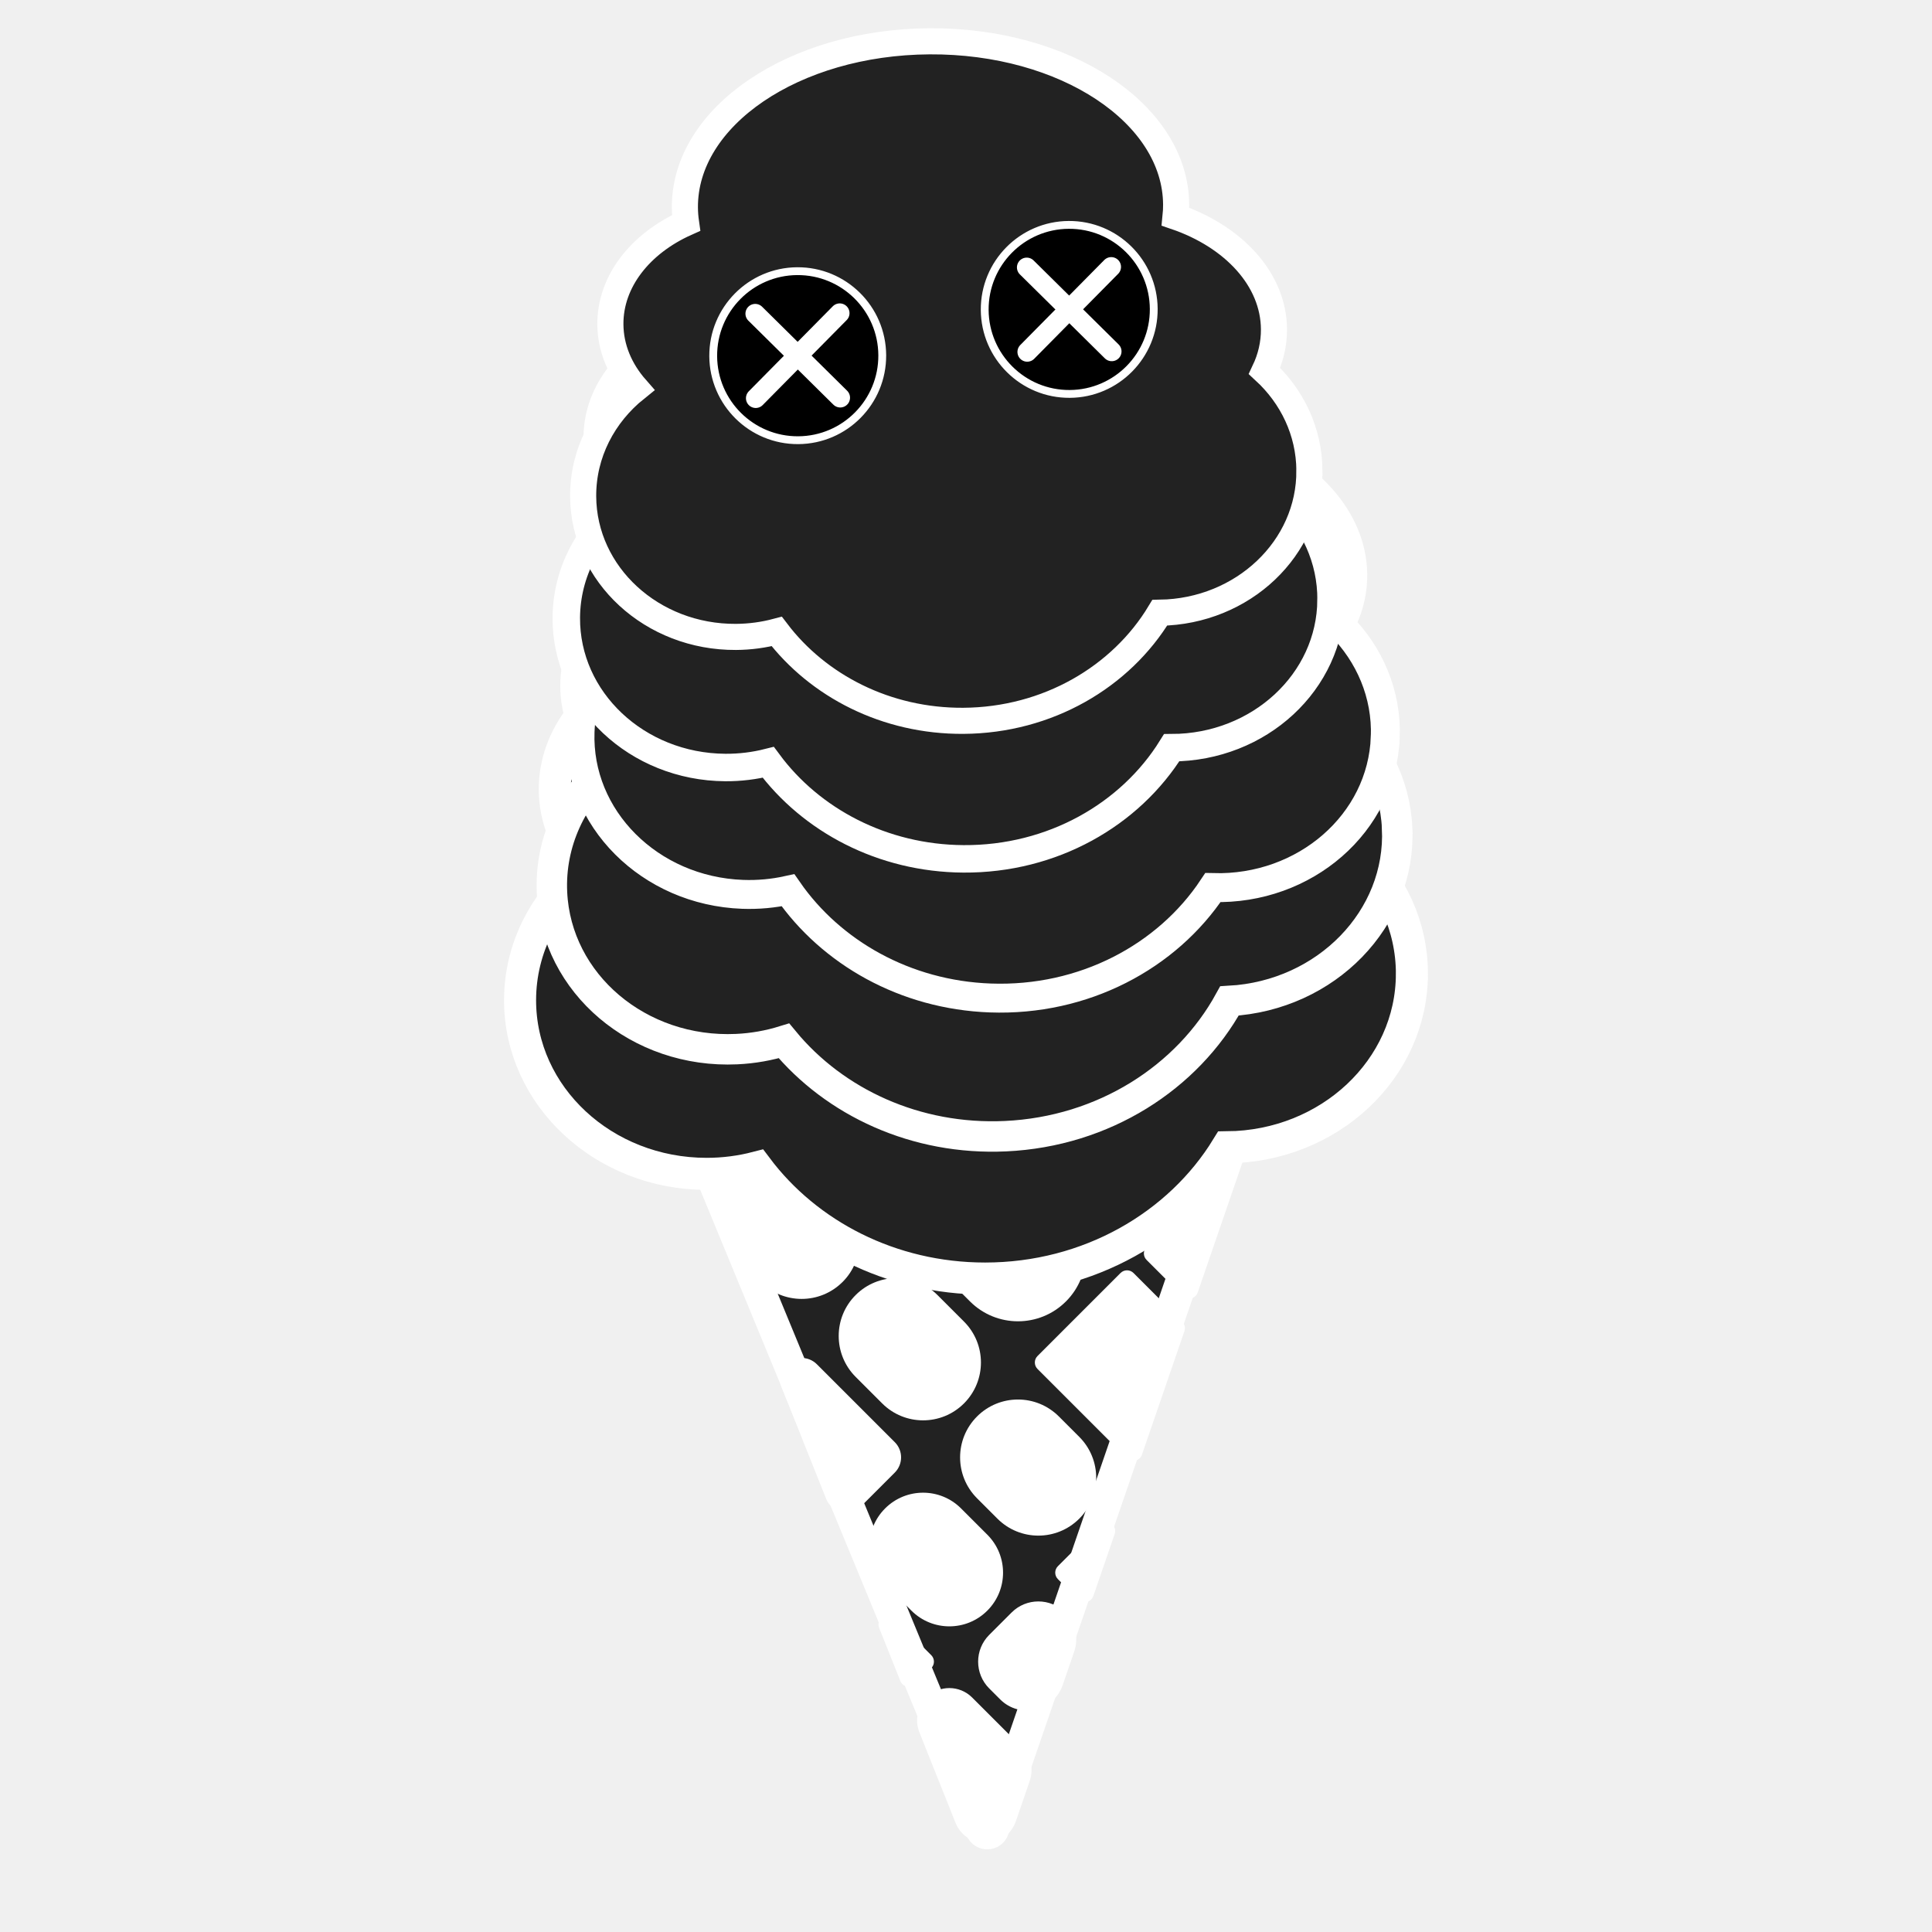
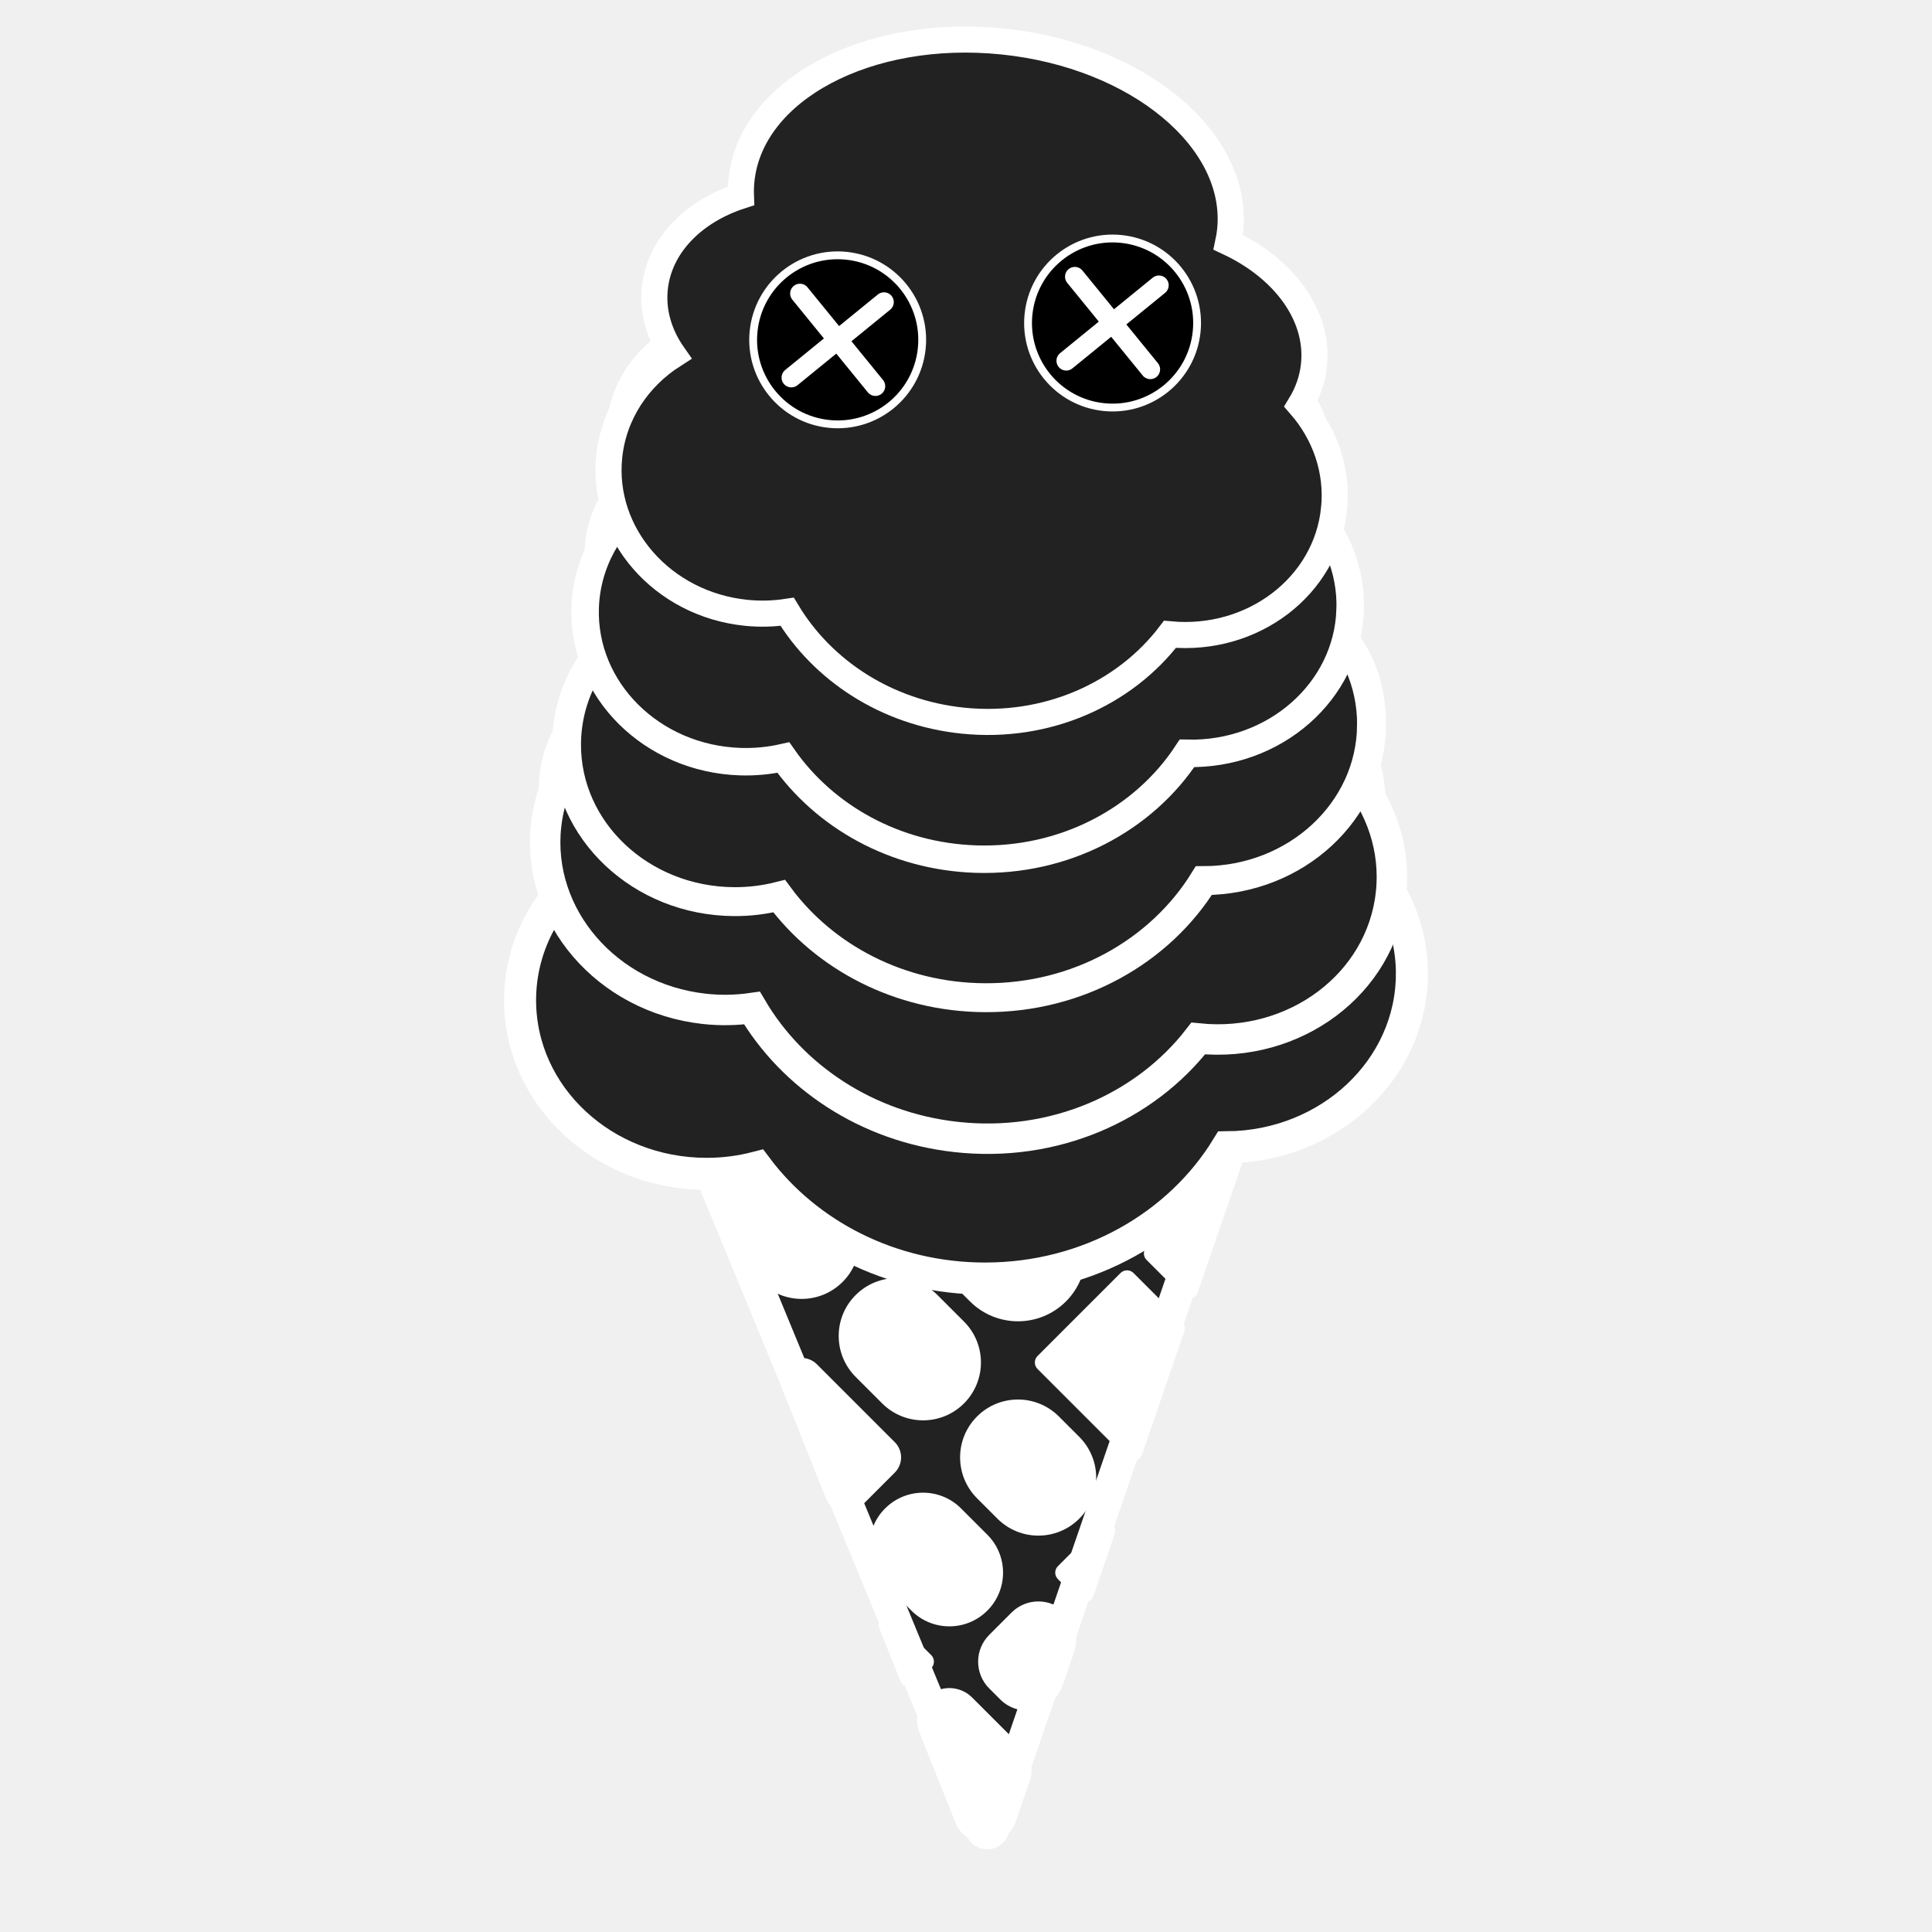
- <svg viewBox="0 0 1024 1024" width="100%" height="100%">
+ <svg xmlns="http://www.w3.org/2000/svg" viewBox="0 0 1024 1024" width="100%" height="100%">
  <g transform="translate(267.1688, 298.1875) scale(0.8490028)">
    <g transform="translate(0, -84)">
      <g id="Cone">
        <path id="Cone_Bottom" data-name="Cone Bottom" d="M108.22,414.88l189.84,460.03c1.36,3.3,6.09,3.16,7.25-.22l159.34-463.34c.87-2.53-1.03-5.16-3.7-5.13l-349.18,3.32c-2.74.03-4.59,2.82-3.55,5.35Z" style="fill: rgb(34, 34, 34); stroke: rgb(255, 255, 255); stroke-linejoin: round; stroke-width: 20px;" />
        <g id="Waffle_Cross-Hatch" data-name="Waffle Cross-Hatch">
          <path d="M261.93,482.48h0c15.03-15.03,4.46-40.72-16.79-40.83h0c-21.37-.11-32.14,25.72-17.03,40.83h0c9.34,9.34,24.48,9.34,33.82,0Z" style="fill: rgb(255, 255, 255);" />
          <path d="M384.85,527.49l-51.82,51.82c-2.24,2.24-2.24,5.86,0,8.1l55.71,55.71c2.24,2.24,5.86,2.24,8.1,0h0c.62-.62,1.08-1.36,1.37-2.19l26.52-77.11c.71-2.07.18-4.36-1.37-5.91l-30.41-30.41c-2.24-2.24-5.86-2.24-8.1,0Z" style="fill: rgb(255, 255, 255);" />
          <rect x="274.59" y="463.59" width="84.73" height="95.66" rx="42.36" ry="42.36" transform="translate(-268.79 373.91) rotate(-45)" style="fill: rgb(255, 255, 255);" />
          <rect x="291.06" y="603.84" width="72.24" height="90.24" rx="36.12" ry="36.12" transform="translate(-363.06 421.43) rotate(-45)" style="fill: rgb(255, 255, 255);" />
          <path d="M371.7,684.58l-25.94,25.94c-2.24,2.24-2.24,5.86,0,8.1l12.67,12.67c2.99,2.99,8.09,1.82,9.46-2.19l13.28-38.61c1.97-5.74-5.17-10.2-9.46-5.91Z" style="fill: rgb(255, 255, 255);" />
          <path d="M159.42,564.14l2.73,6.83c1.52,3.82,6.46,4.83,9.37,1.93l2.05-2.05c2.24-2.24,2.24-5.86,0-8.1l-4.78-4.78c-4.4-4.4-11.67.39-9.37,6.17Z" style="fill: rgb(255, 255, 255);" />
          <path d="M243.92,633.11l-48.65-48.65c-5.24-5.24-13.74-5.24-18.99,0h0c-3.8,3.8-4.97,9.49-2.98,14.47l27.77,69.54c3.58,8.95,15.14,11.33,21.96,4.51l20.89-20.89c5.24-5.24,5.24-13.74,0-18.99Z" style="fill: rgb(255, 255, 255);" />
          <path d="M211.32,533.1h0c14.11-14.11,14.11-36.98,0-51.08l-34.94-34.94c-.72-.72-.72-1.89,0-2.62h0c1.16-1.16.34-3.15-1.3-3.16l-11.23-.06c-25.62-.13-43.23,25.72-33.73,49.51l5.37,13.45c1.82,4.55,4.54,8.68,8,12.15l16.74,16.74c14.11,14.11,36.98,14.11,51.08,0Z" style="fill: rgb(255, 255, 255);" />
          <path d="M263.74,792.53h0c-5.69,5.69-7.45,14.23-4.46,21.71l22.5,56.36c6.92,17.34,31.68,16.74,37.75-.92l8.66-25.2c2.5-7.28.64-15.35-4.8-20.79l-31.17-31.17c-7.87-7.87-20.62-7.87-28.48,0Z" style="fill: rgb(255, 255, 255);" />
          <path d="M392.94,503.07l40.81-40.81c2.24-2.24,5.86-2.24,8.1,0l.06.06c2.24,2.24,2.24,5.86,0,8.1l-40.81,40.81c-2.24,2.24-2.24,5.86,0,8.1l22.48,22.48c2.99,2.99,8.09,1.82,9.46-2.19l30.71-89.32c1.27-3.71-1.47-7.57-5.39-7.59l-120.63-.6c-5.11-.03-7.69,6.16-4.08,9.77l51.18,51.18c2.24,2.24,5.86,2.24,8.1,0Z" style="fill: rgb(255, 255, 255);" />
          <rect x="217.18" y="527.25" width="72.24" height="95.66" rx="36.12" ry="36.12" transform="translate(-332.45 347.55) rotate(-45)" style="fill: rgb(255, 255, 255);" />
          <path d="M350.28,739.46h0c-9.24-9.24-24.22-9.24-33.46,0l-13.94,13.94c-9.24,9.24-9.24,24.22,0,33.46l6.81,6.81c12.37,12.37,33.42,7.5,39.1-9.04l7.13-20.75c2.94-8.55.75-18.03-5.64-24.42Z" style="fill: rgb(255, 255, 255);" />
          <path d="M234.18,749.12l13.2,33.06c1.52,3.82,6.46,4.83,9.37,1.93l9.93-9.93c2.24-2.24,2.24-5.86,0-8.1l-23.13-23.13c-4.4-4.4-11.67.39-9.37,6.17Z" style="fill: rgb(255, 255, 255);" />
          <rect x="236.26" y="661.25" width="67.04" height="90.24" rx="33.52" ry="33.52" transform="translate(-420.46 397.65) rotate(-45)" style="fill: rgb(255, 255, 255);" />
        </g>
        <ellipse id="Cone_Top" data-name="Cone Top" cx="288.37" cy="404.38" rx="182.34" ry="67.01" style="fill: rgb(34, 34, 34); stroke: rgb(255, 255, 255); stroke-miterlimit: 10; stroke-width: 20px;" />
      </g>
    </g>
    <g transform="translate(288, 166) rotate(0) scale(1) translate(-288, -250)">
      <path id="Scoop_Outline" data-name="Scoop Outline" d="M566.75,340.67c0-29.85-12.97-56.87-33.96-76.47,4.8-9.98,7.44-20.71,7.44-31.9,0-38.29-30.62-71.33-74.92-86.77.33-3.07.51-6.17.51-9.3,0-69.72-84.29-126.24-188.26-126.24s-188.26,56.52-188.26,126.24c0,4,.29,7.95.83,11.86-34.94,15.4-58.48,44.25-58.48,77.34,0,18.21,7.15,35.15,19.39,49.26-25.1,19.88-41.05,49.47-41.05,82.54,0,59.85,52.15,108.37,116.49,108.37,10.83,0,21.3-1.4,31.26-3.98,31.42,41.91,83.55,69.34,142.55,69.34,64.73,0,121.2-33,151.11-81.94,63.8-.57,115.34-48.85,115.34-108.34Z" style="fill: rgb(34, 34, 34); stroke: rgb(255, 255, 255); stroke-miterlimit: 10; stroke-width: 20px;" />
    </g>
-     <g transform="translate(289.0034, 92) rotate(-2.663978) scale(0.95) translate(-288, -250)">
+     <g transform="translate(300.0169, 92) rotate(6.358221) scale(0.95) translate(-288, -250)">
      <path id="Scoop_Outline" data-name="Scoop Outline" d="M566.75,340.67c0-29.85-12.97-56.87-33.96-76.47,4.8-9.98,7.44-20.71,7.44-31.9,0-38.29-30.62-71.33-74.92-86.77.33-3.07.51-6.17.51-9.3,0-69.72-84.29-126.24-188.26-126.24s-188.26,56.52-188.26,126.24c0,4,.29,7.95.83,11.86-34.94,15.4-58.48,44.25-58.48,77.34,0,18.21,7.15,35.15,19.39,49.26-25.1,19.88-41.05,49.47-41.05,82.54,0,59.85,52.15,108.37,116.49,108.37,10.83,0,21.3-1.4,31.26-3.98,31.42,41.91,83.55,69.34,142.55,69.34,64.73,0,121.2-33,151.11-81.94,63.8-.57,115.34-48.85,115.34-108.34Z" style="fill: rgb(34, 34, 34); stroke: rgb(255, 255, 255); stroke-miterlimit: 10; stroke-width: 20px;" />
    </g>
-     <g transform="translate(301.7225, 18) rotate(2.098639) scale(0.9025) translate(-288, -250)">
+     <g transform="translate(290.5055, 18) rotate(0.360737) scale(0.9025) translate(-288, -250)">
      <path id="Scoop_Outline" data-name="Scoop Outline" d="M566.75,340.67c0-29.85-12.97-56.87-33.96-76.47,4.8-9.98,7.44-20.71,7.44-31.9,0-38.29-30.62-71.33-74.92-86.77.33-3.07.51-6.17.51-9.3,0-69.72-84.29-126.24-188.26-126.24s-188.26,56.52-188.26,126.24c0,4,.29,7.95.83,11.86-34.94,15.4-58.48,44.25-58.48,77.34,0,18.21,7.15,35.15,19.39,49.26-25.1,19.88-41.05,49.47-41.05,82.54,0,59.85,52.15,108.37,116.49,108.37,10.83,0,21.3-1.4,31.26-3.98,31.42,41.91,83.55,69.34,142.55,69.34,64.73,0,121.2-33,151.11-81.94,63.8-.57,115.34-48.85,115.34-108.34Z" style="fill: rgb(34, 34, 34); stroke: rgb(255, 255, 255); stroke-miterlimit: 10; stroke-width: 20px;" />
    </g>
-     <g transform="translate(277.8166, -56) rotate(0.3811015) scale(0.857375) translate(-288, -250)">
+     <g transform="translate(291.8424, -56) rotate(1.857762) scale(0.857375) translate(-288, -250)">
      <path id="Scoop_Outline" data-name="Scoop Outline" d="M566.75,340.67c0-29.85-12.97-56.87-33.96-76.47,4.8-9.98,7.44-20.71,7.44-31.9,0-38.29-30.62-71.33-74.92-86.77.33-3.07.51-6.17.51-9.3,0-69.72-84.29-126.24-188.26-126.24s-188.26,56.52-188.26,126.24c0,4,.29,7.95.83,11.86-34.94,15.4-58.48,44.25-58.48,77.34,0,18.21,7.15,35.15,19.39,49.26-25.1,19.88-41.05,49.47-41.05,82.54,0,59.85,52.15,108.37,116.49,108.37,10.83,0,21.3-1.4,31.26-3.98,31.42,41.91,83.55,69.34,142.55,69.34,64.73,0,121.2-33,151.11-81.94,63.8-.57,115.34-48.85,115.34-108.34Z" style="fill: rgb(34, 34, 34); stroke: rgb(255, 255, 255); stroke-miterlimit: 10; stroke-width: 20px;" />
    </g>
-     <g transform="translate(275.2834, -130) rotate(-0.3450123) scale(0.8145062) translate(-288, -250)">
+     <g transform="translate(299.7745, -130) rotate(5.828422) scale(0.8145062) translate(-288, -250)">
      <path id="Scoop_Outline" data-name="Scoop Outline" d="M566.75,340.67c0-29.85-12.97-56.87-33.96-76.47,4.8-9.98,7.44-20.71,7.44-31.9,0-38.29-30.62-71.33-74.92-86.77.33-3.07.51-6.17.51-9.3,0-69.72-84.29-126.24-188.26-126.24s-188.26,56.52-188.26,126.24c0,4,.29,7.95.83,11.86-34.94,15.4-58.48,44.25-58.48,77.34,0,18.21,7.15,35.15,19.39,49.26-25.1,19.88-41.05,49.47-41.05,82.54,0,59.85,52.15,108.37,116.49,108.37,10.83,0,21.3-1.4,31.26-3.98,31.42,41.91,83.55,69.34,142.55,69.34,64.73,0,121.2-33,151.11-81.94,63.8-.57,115.34-48.85,115.34-108.34Z" style="fill: rgb(34, 34, 34); stroke: rgb(255, 255, 255); stroke-miterlimit: 10; stroke-width: 20px;" />
      <g id="Right_Eye" data-name="Right Eye">
        <circle id="Left_Eye_Outline" data-name="Left Eye Outline" cx="383.4" cy="216.12" r="64.78" style="fill: rgb(0, 0, 0); stroke: rgb(255, 255, 255); stroke-miterlimit: 10; stroke-width: 6px;" />
      </g>
      <g id="Left_Eye" data-name="Left Eye">
        <circle id="Right_Eye_Outline" data-name="Right Eye Outline" cx="175.1" cy="250.34" r="64.78" style="fill: rgb(0, 0, 0); stroke: rgb(255, 255, 255); stroke-miterlimit: 10; stroke-width: 6px;" />
      </g>
      <g>
        <line x1="351.01" y1="183.73" x2="415.79" y2="248.51" stroke="#fff" stroke-width="15" stroke-linecap="round" />
        <line x1="351.01" y1="248.51" x2="415.79" y2="183.73" stroke="#fff" stroke-width="15" stroke-linecap="round" />
      </g>
      <g>
        <line x1="142.71" y1="217.95" x2="207.49" y2="282.73" stroke="#fff" stroke-width="15" stroke-linecap="round" />
        <line x1="142.71" y1="282.73" x2="207.49" y2="217.95" stroke="#fff" stroke-width="15" stroke-linecap="round" />
      </g>
    </g>
  </g>
</svg>
